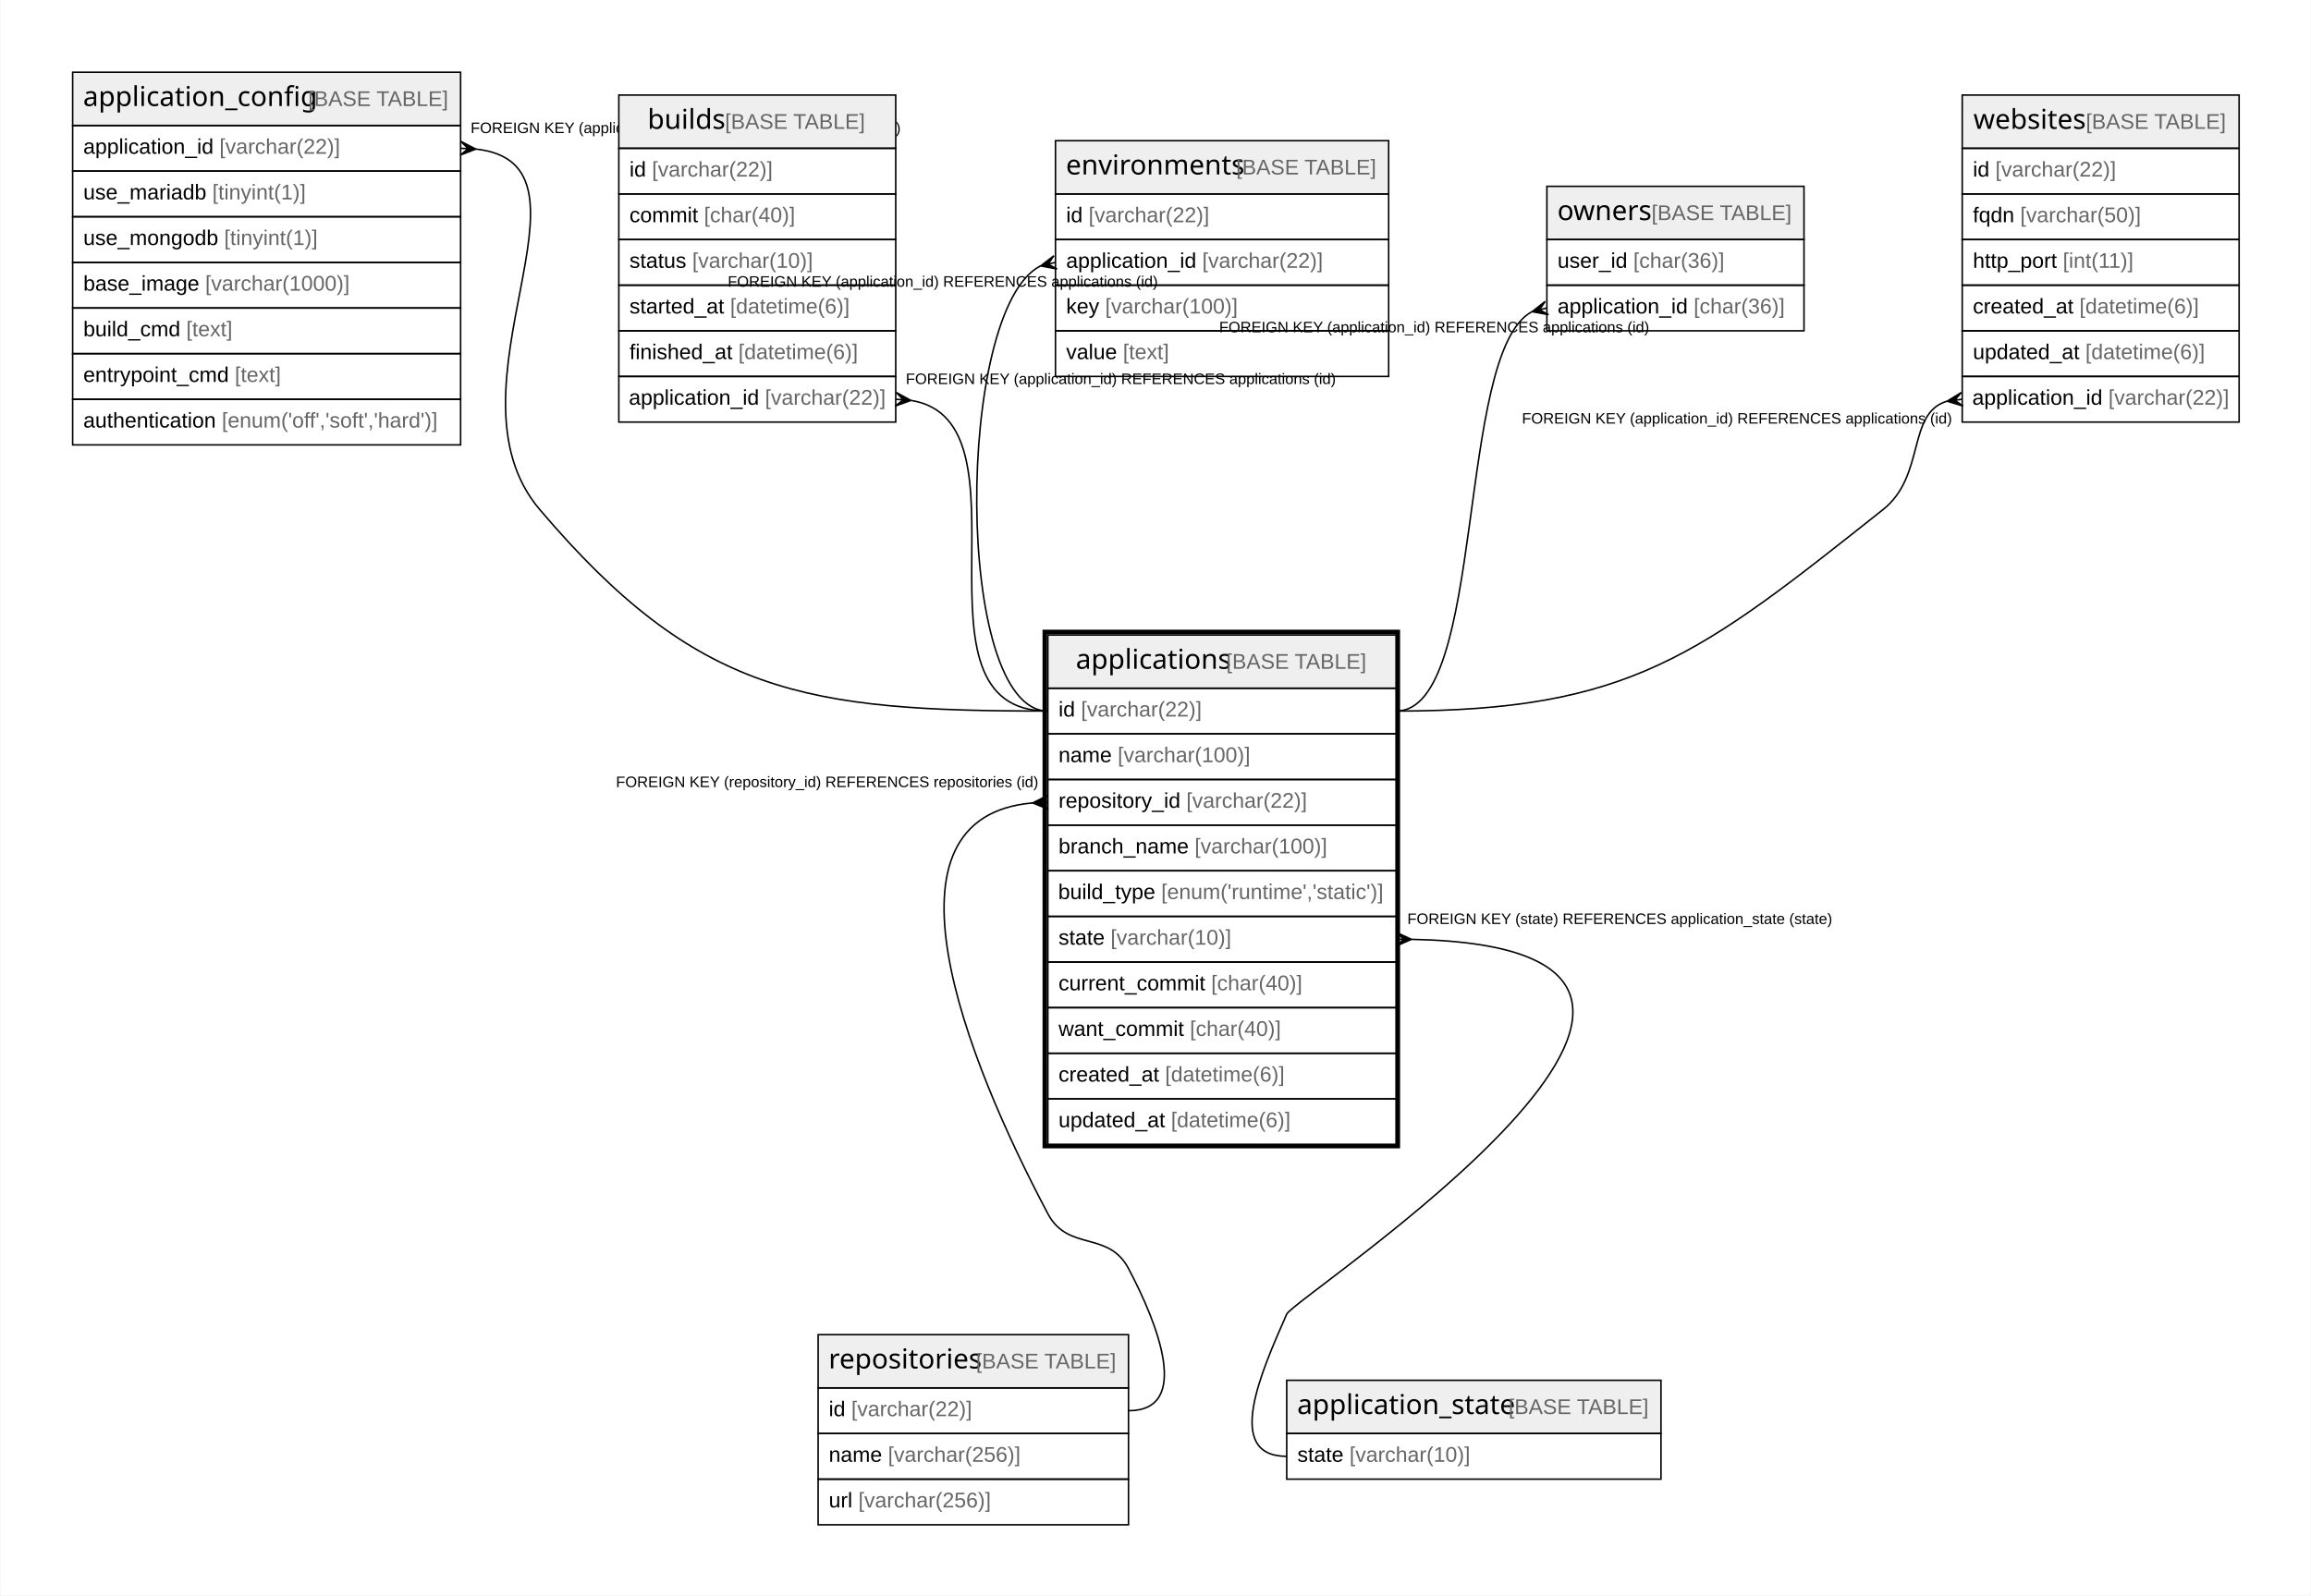
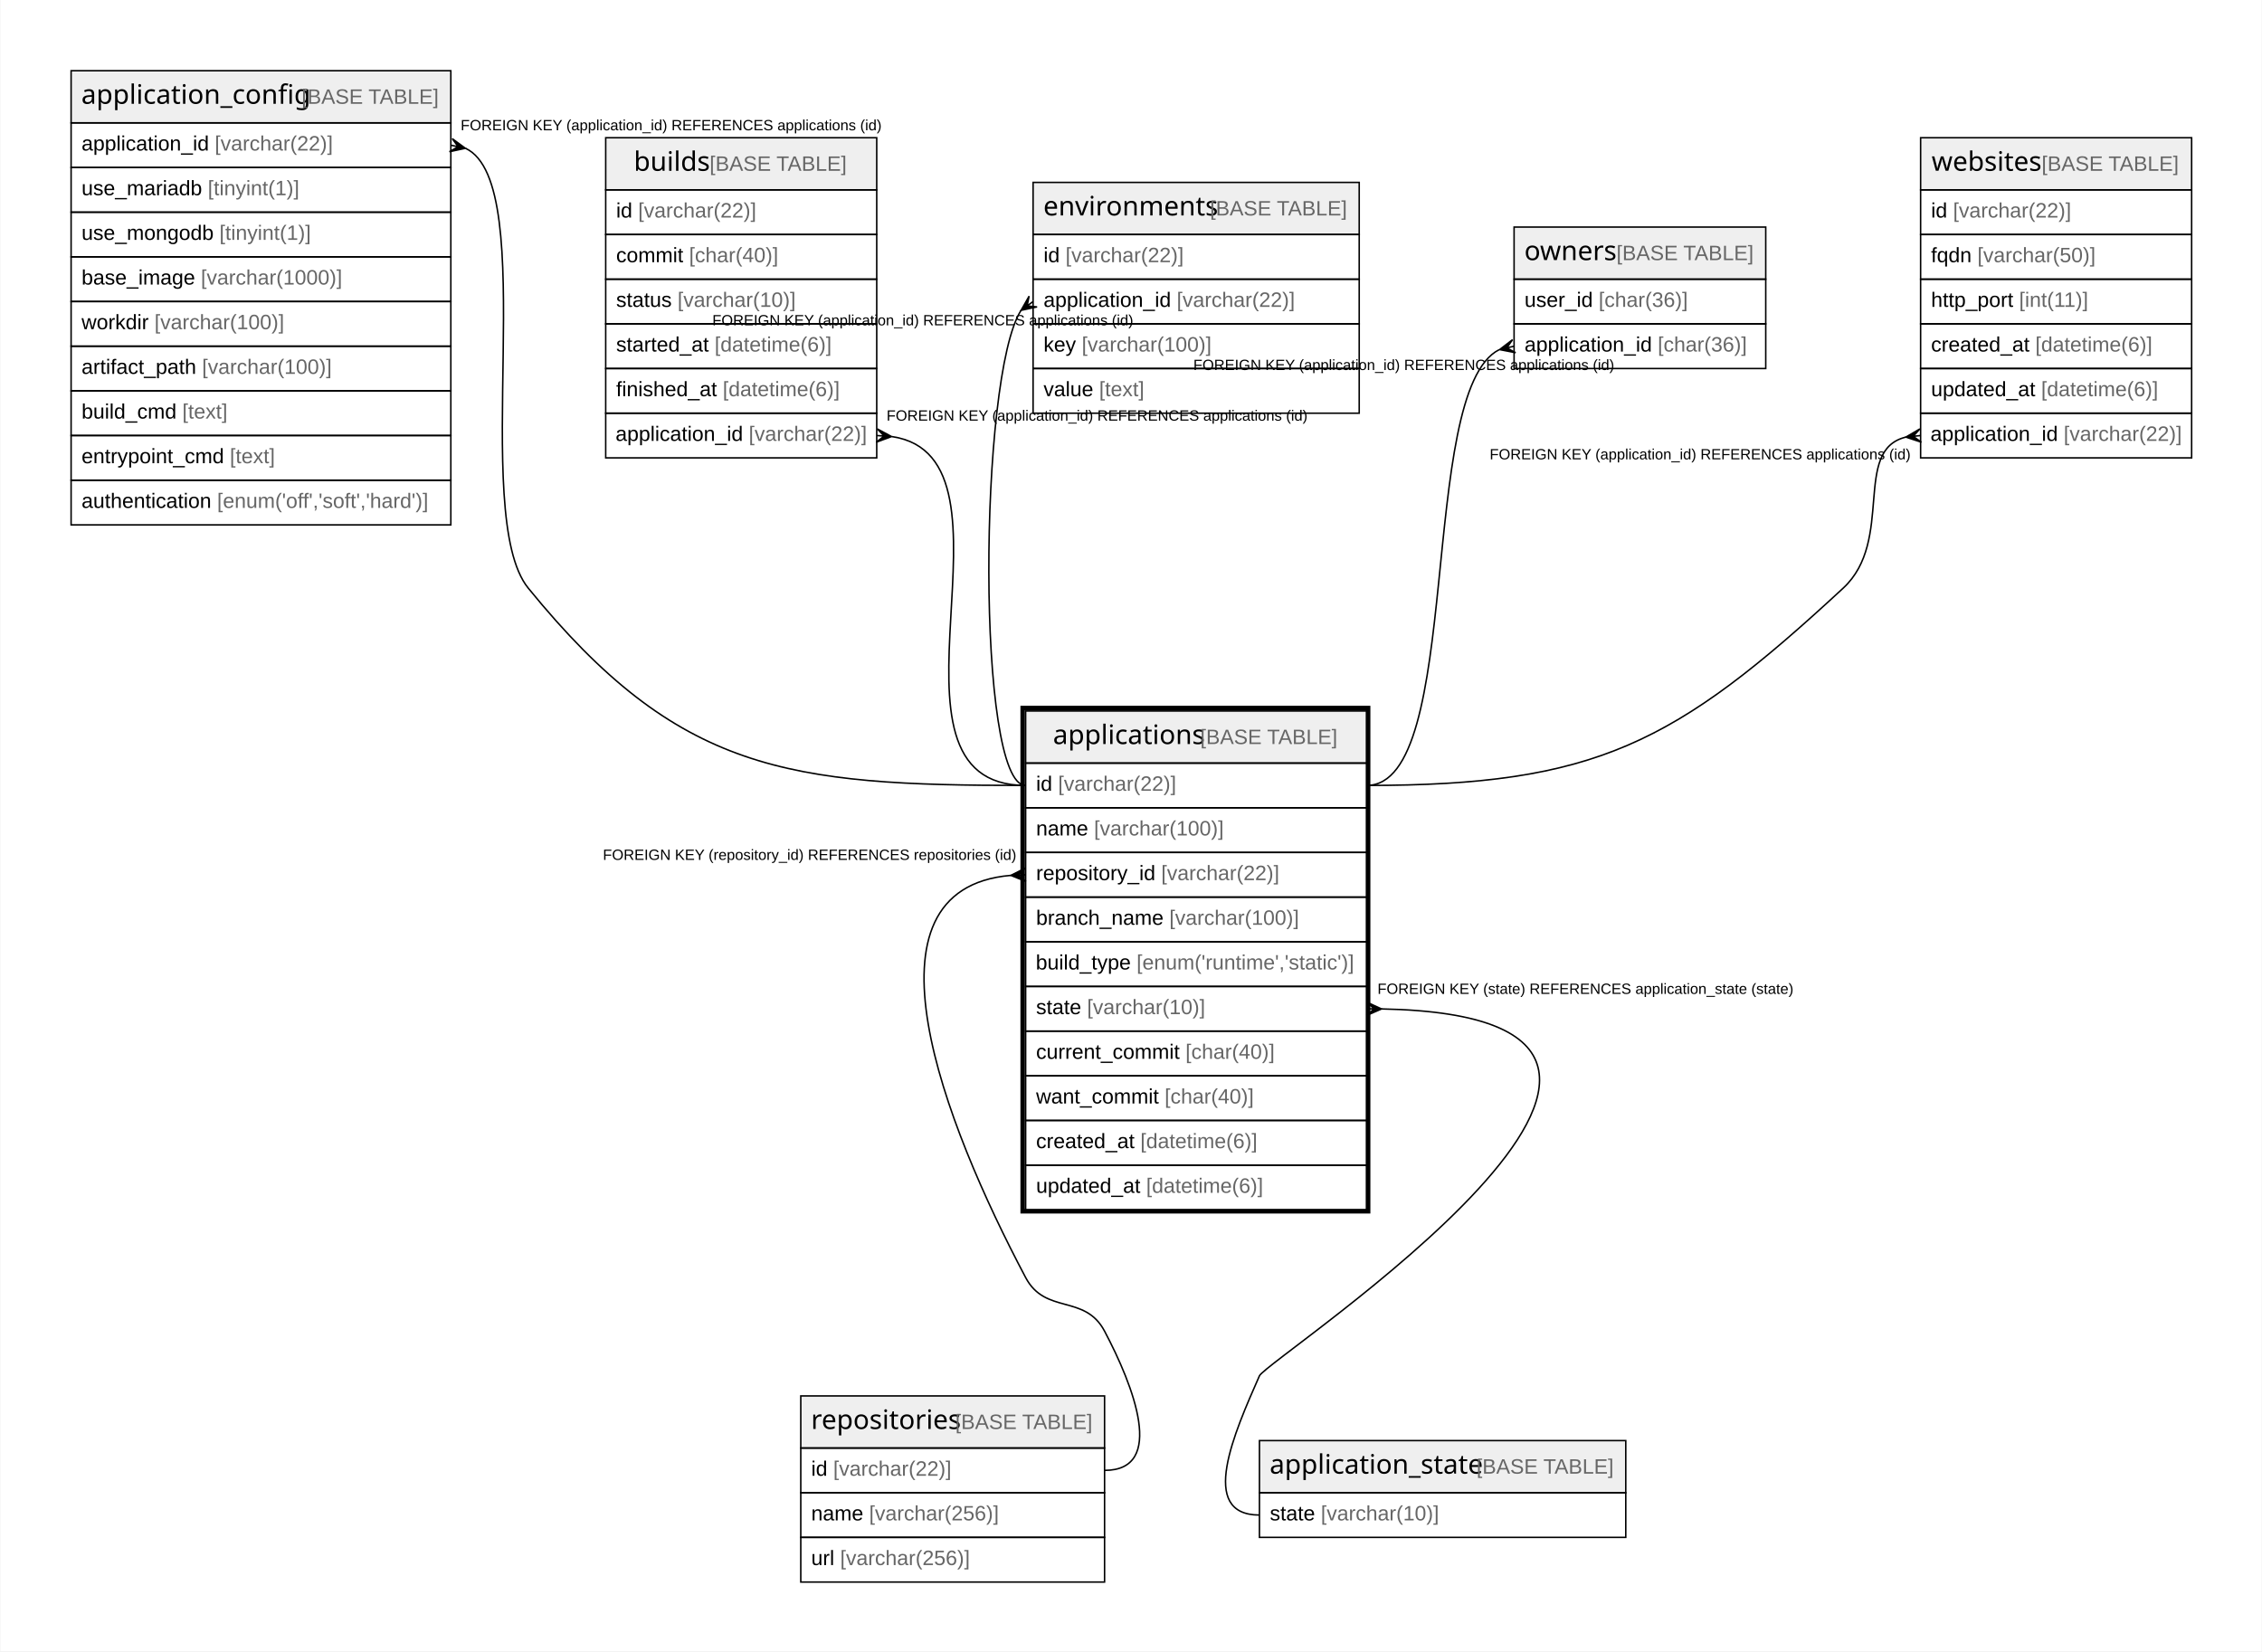
- <svg xmlns="http://www.w3.org/2000/svg" width="1519pt" height="1049pt" viewBox="0.00 0.00 1518.50 1049.00">
-   <g id="graph0" class="graph" transform="scale(1 1) rotate(0) translate(4 1045)">
-     <polygon fill="#ffffff" stroke="transparent" points="-4,4 -4,-1045 1514.5,-1045 1514.5,4 -4,4" />
+ <svg xmlns="http://www.w3.org/2000/svg" width="1519pt" height="1109pt" viewBox="0.00 0.00 1518.50 1109.00">
+   <g id="graph0" class="graph" transform="scale(1 1) rotate(0) translate(4 1105)">
+     <polygon fill="#ffffff" stroke="transparent" points="-4,4 -4,-1105 1514.5,-1105 1514.5,4 -4,4" />
    <g id="node1" class="node">
      <polygon fill="#efefef" stroke="transparent" points="684.5,-592.5 684.5,-627.5 913.5,-627.5 913.5,-592.5 684.5,-592.5" />
      <polygon fill="none" stroke="#000000" points="684.5,-592.5 684.5,-627.5 913.5,-627.5 913.5,-592.5 684.5,-592.5" />
      <text text-anchor="start" x="702.862" y="-605.3" font-family="Arial Bold" font-size="18.00" fill="#000000">applications</text>
      <text text-anchor="start" x="797.884" y="-605.3" font-family="Arial" font-size="14.00" fill="#000000"> </text>
      <text text-anchor="start" x="801.775" y="-605.3" font-family="Arial" font-size="14.00" fill="#666666">[BASE TABLE]</text>
      <polygon fill="none" stroke="#000000" points="684.5,-562.5 684.5,-592.5 913.5,-592.5 913.5,-562.5 684.5,-562.5" />
      <text text-anchor="start" x="691.5" y="-573.9" font-family="Arial" font-size="14.00" fill="#000000">id </text>
      <text text-anchor="start" x="706.28" y="-573.9" font-family="Arial" font-size="14.00" fill="#666666">[varchar(22)]</text>
      <polygon fill="none" stroke="#000000" points="684.5,-532.5 684.5,-562.5 913.5,-562.5 913.5,-532.5 684.5,-532.5" />
      <text text-anchor="start" x="691.5" y="-543.9" font-family="Arial" font-size="14.00" fill="#000000">name </text>
      <text text-anchor="start" x="730.399" y="-543.9" font-family="Arial" font-size="14.00" fill="#666666">[varchar(100)]</text>
      <polygon fill="none" stroke="#000000" points="684.5,-502.5 684.5,-532.5 913.5,-532.5 913.5,-502.5 684.5,-502.5" />
      <text text-anchor="start" x="691.5" y="-513.9" font-family="Arial" font-size="14.00" fill="#000000">repository_id </text>
      <text text-anchor="start" x="775.511" y="-513.9" font-family="Arial" font-size="14.00" fill="#666666">[varchar(22)]</text>
      <polygon fill="none" stroke="#000000" points="684.5,-472.5 684.5,-502.5 913.5,-502.5 913.5,-472.5 684.5,-472.5" />
      <text text-anchor="start" x="691.5" y="-483.9" font-family="Arial" font-size="14.00" fill="#000000">branch_name </text>
      <text text-anchor="start" x="780.973" y="-483.9" font-family="Arial" font-size="14.00" fill="#666666">[varchar(100)]</text>
      <polygon fill="none" stroke="#000000" points="684.5,-442.5 684.5,-472.5 913.5,-472.5 913.5,-442.5 684.5,-442.5" />
      <text text-anchor="start" x="691.301" y="-453.9" font-family="Arial" font-size="14.00" fill="#000000">build_type </text>
      <text text-anchor="start" x="758.991" y="-453.9" font-family="Arial" font-size="14.00" fill="#666666">[enum('runtime','static')]</text>
      <polygon fill="none" stroke="#000000" points="684.5,-412.5 684.5,-442.5 913.5,-442.5 913.5,-412.5 684.5,-412.5" />
      <text text-anchor="start" x="691.5" y="-423.9" font-family="Arial" font-size="14.00" fill="#000000">state </text>
      <text text-anchor="start" x="725.737" y="-423.9" font-family="Arial" font-size="14.00" fill="#666666">[varchar(10)]</text>
      <polygon fill="none" stroke="#000000" points="684.5,-382.5 684.5,-412.5 913.5,-412.5 913.5,-382.5 684.5,-382.5" />
      <text text-anchor="start" x="691.5" y="-393.9" font-family="Arial" font-size="14.00" fill="#000000">current_commit </text>
      <text text-anchor="start" x="791.834" y="-393.9" font-family="Arial" font-size="14.00" fill="#666666">[char(40)]</text>
      <polygon fill="none" stroke="#000000" points="684.5,-352.5 684.5,-382.5 913.5,-382.5 913.5,-352.5 684.5,-352.5" />
      <text text-anchor="start" x="691.5" y="-363.9" font-family="Arial" font-size="14.00" fill="#000000">want_commit </text>
      <text text-anchor="start" x="777.837" y="-363.9" font-family="Arial" font-size="14.00" fill="#666666">[char(40)]</text>
      <polygon fill="none" stroke="#000000" points="684.5,-322.5 684.5,-352.5 913.5,-352.5 913.5,-322.5 684.5,-322.5" />
      <text text-anchor="start" x="691.5" y="-333.9" font-family="Arial" font-size="14.00" fill="#000000">created_at </text>
      <text text-anchor="start" x="761.528" y="-333.9" font-family="Arial" font-size="14.00" fill="#666666">[datetime(6)]</text>
      <polygon fill="none" stroke="#000000" points="684.5,-292.5 684.5,-322.5 913.5,-322.5 913.5,-292.5 684.5,-292.5" />
      <text text-anchor="start" x="691.5" y="-303.9" font-family="Arial" font-size="14.00" fill="#000000">updated_at </text>
      <text text-anchor="start" x="765.433" y="-303.9" font-family="Arial" font-size="14.00" fill="#666666">[datetime(6)]</text>
      <polygon fill="none" stroke="#000000" stroke-width="3" points="682.5,-291.5 682.5,-629.5 914.5,-629.5 914.5,-291.5 682.5,-291.5" />
    </g>
    <g id="node7" class="node">
      <polygon fill="#efefef" stroke="transparent" points="533.5,-132.5 533.5,-167.5 737.5,-167.5 737.5,-132.5 533.5,-132.5" />
      <polygon fill="none" stroke="#000000" points="533.5,-132.5 533.5,-167.5 737.5,-167.5 737.5,-132.5 533.5,-132.5" />
      <text text-anchor="start" x="540.37" y="-145.3" font-family="Arial Bold" font-size="18.00" fill="#000000">repositories</text>
      <text text-anchor="start" x="633.376" y="-145.3" font-family="Arial" font-size="14.00" fill="#000000"> </text>
      <text text-anchor="start" x="637.267" y="-145.3" font-family="Arial" font-size="14.00" fill="#666666">[BASE TABLE]</text>
      <polygon fill="none" stroke="#000000" points="533.5,-102.5 533.5,-132.5 737.5,-132.5 737.5,-102.5 533.5,-102.5" />
      <text text-anchor="start" x="540.5" y="-113.9" font-family="Arial" font-size="14.00" fill="#000000">id </text>
      <text text-anchor="start" x="555.28" y="-113.9" font-family="Arial" font-size="14.00" fill="#666666">[varchar(22)]</text>
      <polygon fill="none" stroke="#000000" points="533.5,-72.5 533.5,-102.5 737.5,-102.5 737.5,-72.5 533.5,-72.5" />
      <text text-anchor="start" x="540.5" y="-83.9" font-family="Arial" font-size="14.00" fill="#000000">name </text>
      <text text-anchor="start" x="579.399" y="-83.9" font-family="Arial" font-size="14.00" fill="#666666">[varchar(256)]</text>
      <polygon fill="none" stroke="#000000" points="533.5,-42.5 533.5,-72.5 737.5,-72.5 737.5,-42.5 533.5,-42.5" />
      <text text-anchor="start" x="540.5" y="-53.9" font-family="Arial" font-size="14.00" fill="#000000">url </text>
      <text text-anchor="start" x="559.94" y="-53.9" font-family="Arial" font-size="14.00" fill="#666666">[varchar(256)]</text>
    </g>
    <g id="edge6" class="edge">
      <path fill="none" stroke="#000000" d="M674.403,-517.083C568.019,-507.925 629.88,-350.129 684.5,-247 697.828,-221.836 724.172,-236.164 737.5,-211 756.949,-174.277 779.056,-117.5 737.5,-117.5" />
      <polygon fill="#000000" stroke="#000000" points="674.509,-517.087 684.314,-521.996 679.504,-517.293 684.5,-517.5 684.5,-517.5 684.5,-517.5 679.504,-517.293 684.686,-513.004 674.509,-517.087 674.509,-517.087" />
      <text text-anchor="start" x="400.611" y="-527.5" font-family="Arial" font-size="10.00" fill="#000000">FOREIGN KEY (repository_id) REFERENCES repositories (id)</text>
    </g>
    <g id="node8" class="node">
      <polygon fill="#efefef" stroke="transparent" points="841.5,-102.5 841.5,-137.5 1087.5,-137.5 1087.5,-102.5 841.5,-102.5" />
      <polygon fill="none" stroke="#000000" points="841.5,-102.5 841.5,-137.5 1087.5,-137.5 1087.5,-102.5 841.5,-102.5" />
      <text text-anchor="start" x="848.351" y="-115.3" font-family="Arial Bold" font-size="18.00" fill="#000000">application_state</text>
      <text text-anchor="start" x="983.396" y="-115.3" font-family="Arial" font-size="14.00" fill="#000000"> </text>
      <text text-anchor="start" x="987.286" y="-115.3" font-family="Arial" font-size="14.00" fill="#666666">[BASE TABLE]</text>
      <polygon fill="none" stroke="#000000" points="841.5,-72.5 841.5,-102.5 1087.5,-102.5 1087.5,-72.5 841.5,-72.5" />
      <text text-anchor="start" x="848.5" y="-83.9" font-family="Arial" font-size="14.00" fill="#000000">state </text>
      <text text-anchor="start" x="882.737" y="-83.9" font-family="Arial" font-size="14.00" fill="#666666">[varchar(10)]</text>
    </g>
    <g id="edge7" class="edge">
      <path fill="none" stroke="#000000" d="M923.638,-427.404C1201.093,-422.023 846.505,-192.378 841.5,-181 824.767,-142.962 799.944,-87.5 841.5,-87.5" />
      <polygon fill="#000000" stroke="#000000" points="923.5,-427.405 913.457,-423 918.5,-427.453 913.5,-427.5 913.5,-427.5 913.5,-427.5 918.5,-427.453 913.543,-432 923.5,-427.405 923.5,-427.405" />
      <text text-anchor="start" x="920.761" y="-437.5" font-family="Arial" font-size="10.00" fill="#000000">FOREIGN KEY (state) REFERENCES application_state (state)</text>
    </g>
    <g id="node2" class="node">
-       <polygon fill="#efefef" stroke="transparent" points="43.5,-962.5 43.5,-997.5 298.5,-997.5 298.5,-962.5 43.5,-962.5" />
-       <polygon fill="none" stroke="#000000" points="43.5,-962.5 43.5,-997.5 298.5,-997.5 298.5,-962.5 43.5,-962.5" />
-       <text text-anchor="start" x="50.352" y="-975.3" font-family="Arial Bold" font-size="18.00" fill="#000000">application_config</text>
-       <text text-anchor="start" x="194.395" y="-975.3" font-family="Arial" font-size="14.00" fill="#000000"> </text>
-       <text text-anchor="start" x="198.285" y="-975.3" font-family="Arial" font-size="14.00" fill="#666666">[BASE TABLE]</text>
+       <polygon fill="#efefef" stroke="transparent" points="43.5,-1022.5 43.5,-1057.5 298.5,-1057.5 298.5,-1022.5 43.5,-1022.5" />
+       <polygon fill="none" stroke="#000000" points="43.5,-1022.5 43.5,-1057.5 298.5,-1057.5 298.5,-1022.5 43.5,-1022.5" />
+       <text text-anchor="start" x="50.352" y="-1035.3" font-family="Arial Bold" font-size="18.00" fill="#000000">application_config</text>
+       <text text-anchor="start" x="194.395" y="-1035.3" font-family="Arial" font-size="14.00" fill="#000000"> </text>
+       <text text-anchor="start" x="198.285" y="-1035.3" font-family="Arial" font-size="14.00" fill="#666666">[BASE TABLE]</text>
+       <polygon fill="none" stroke="#000000" points="43.5,-992.5 43.5,-1022.5 298.5,-1022.5 298.5,-992.5 43.5,-992.5" />
+       <text text-anchor="start" x="50.5" y="-1003.9" font-family="Arial" font-size="14.00" fill="#000000">application_id </text>
+       <text text-anchor="start" x="139.968" y="-1003.9" font-family="Arial" font-size="14.00" fill="#666666">[varchar(22)]</text>
+       <polygon fill="none" stroke="#000000" points="43.5,-962.5 43.5,-992.5 298.5,-992.5 298.5,-962.5 43.5,-962.5" />
+       <text text-anchor="start" x="50.5" y="-973.9" font-family="Arial" font-size="14.00" fill="#000000">use_mariadb </text>
+       <text text-anchor="start" x="135.297" y="-973.9" font-family="Arial" font-size="14.00" fill="#666666">[tinyint(1)]</text>
      <polygon fill="none" stroke="#000000" points="43.5,-932.5 43.5,-962.5 298.5,-962.5 298.5,-932.5 43.5,-932.5" />
-       <text text-anchor="start" x="50.5" y="-943.9" font-family="Arial" font-size="14.00" fill="#000000">application_id </text>
-       <text text-anchor="start" x="139.968" y="-943.9" font-family="Arial" font-size="14.00" fill="#666666">[varchar(22)]</text>
+       <text text-anchor="start" x="50.5" y="-943.9" font-family="Arial" font-size="14.00" fill="#000000">use_mongodb </text>
+       <text text-anchor="start" x="143.095" y="-943.9" font-family="Arial" font-size="14.00" fill="#666666">[tinyint(1)]</text>
      <polygon fill="none" stroke="#000000" points="43.5,-902.5 43.5,-932.5 298.5,-932.5 298.5,-902.5 43.5,-902.5" />
-       <text text-anchor="start" x="50.5" y="-913.9" font-family="Arial" font-size="14.00" fill="#000000">use_mariadb </text>
-       <text text-anchor="start" x="135.297" y="-913.9" font-family="Arial" font-size="14.00" fill="#666666">[tinyint(1)]</text>
+       <text text-anchor="start" x="50.5" y="-913.9" font-family="Arial" font-size="14.00" fill="#000000">base_image </text>
+       <text text-anchor="start" x="130.636" y="-913.9" font-family="Arial" font-size="14.00" fill="#666666">[varchar(1000)]</text>
      <polygon fill="none" stroke="#000000" points="43.5,-872.5 43.5,-902.5 298.5,-902.5 298.5,-872.5 43.5,-872.5" />
-       <text text-anchor="start" x="50.5" y="-883.9" font-family="Arial" font-size="14.00" fill="#000000">use_mongodb </text>
-       <text text-anchor="start" x="143.095" y="-883.9" font-family="Arial" font-size="14.00" fill="#666666">[tinyint(1)]</text>
+       <text text-anchor="start" x="50.5" y="-883.9" font-family="Arial" font-size="14.00" fill="#000000">workdir </text>
+       <text text-anchor="start" x="99.49" y="-883.9" font-family="Arial" font-size="14.00" fill="#666666">[varchar(100)]</text>
      <polygon fill="none" stroke="#000000" points="43.5,-842.5 43.5,-872.5 298.5,-872.5 298.5,-842.5 43.5,-842.5" />
-       <text text-anchor="start" x="50.5" y="-853.9" font-family="Arial" font-size="14.00" fill="#000000">base_image </text>
-       <text text-anchor="start" x="130.636" y="-853.9" font-family="Arial" font-size="14.00" fill="#666666">[varchar(1000)]</text>
+       <text text-anchor="start" x="50.5" y="-853.9" font-family="Arial" font-size="14.00" fill="#000000">artifact_path </text>
+       <text text-anchor="start" x="131.416" y="-853.9" font-family="Arial" font-size="14.00" fill="#666666">[varchar(100)]</text>
      <polygon fill="none" stroke="#000000" points="43.5,-812.5 43.5,-842.5 298.5,-842.5 298.5,-812.5 43.5,-812.5" />
      <text text-anchor="start" x="50.5" y="-823.9" font-family="Arial" font-size="14.00" fill="#000000">build_cmd </text>
      <text text-anchor="start" x="118.177" y="-823.9" font-family="Arial" font-size="14.00" fill="#666666">[text]</text>
      <polygon fill="none" stroke="#000000" points="43.5,-782.5 43.5,-812.5 298.5,-812.5 298.5,-782.5 43.5,-782.5" />
      <text text-anchor="start" x="50.5" y="-793.9" font-family="Arial" font-size="14.00" fill="#000000">entrypoint_cmd </text>
      <text text-anchor="start" x="150.078" y="-793.9" font-family="Arial" font-size="14.00" fill="#666666">[text]</text>
      <polygon fill="none" stroke="#000000" points="43.5,-752.5 43.5,-782.5 298.5,-782.5 298.5,-752.5 43.5,-752.5" />
      <text text-anchor="start" x="50.5" y="-763.9" font-family="Arial" font-size="14.00" fill="#000000">authentication </text>
      <text text-anchor="start" x="141.536" y="-763.9" font-family="Arial" font-size="14.00" fill="#666666">[enum('off','soft','hard')]</text>
    </g>
    <g id="edge1" class="edge">
-       <path fill="none" stroke="#000000" d="M308.505,-946.995C398.403,-937.277 282.854,-789.609 350.5,-710 453.91,-588.303 524.801,-577.5 684.5,-577.5" />
-       <polygon fill="#000000" stroke="#000000" points="308.487,-946.996 298.273,-943.006 303.494,-947.248 298.5,-947.5 298.5,-947.5 298.5,-947.5 303.494,-947.248 298.727,-951.994 308.487,-946.996 308.487,-946.996" />
-       <text text-anchor="start" x="305.102" y="-957.5" font-family="Arial" font-size="10.00" fill="#000000">FOREIGN KEY (application_id) REFERENCES applications (id)</text>
+       <path fill="none" stroke="#000000" d="M308.43,-1005.37C359.626,-981.233 310.455,-759.208 350.5,-710 451.3,-586.133 524.801,-577.5 684.5,-577.5" />
+       <polygon fill="#000000" stroke="#000000" points="308.277,-1005.402 297.556,-1003.1 303.389,-1006.451 298.5,-1007.5 298.5,-1007.5 298.5,-1007.5 303.389,-1006.451 299.444,-1011.9 308.277,-1005.402 308.277,-1005.402" />
+       <text text-anchor="start" x="305.102" y="-1017.5" font-family="Arial" font-size="10.00" fill="#000000">FOREIGN KEY (application_id) REFERENCES applications (id)</text>
    </g>
    <g id="node3" class="node">
-       <polygon fill="#efefef" stroke="transparent" points="402.5,-947.5 402.5,-982.5 584.5,-982.5 584.5,-947.5 402.5,-947.5" />
-       <polygon fill="none" stroke="#000000" points="402.5,-947.5 402.5,-982.5 584.5,-982.5 584.5,-947.5 402.5,-947.5" />
-       <text text-anchor="start" x="421.37" y="-960.3" font-family="Arial Bold" font-size="18.00" fill="#000000">builds</text>
-       <text text-anchor="start" x="468.377" y="-960.3" font-family="Arial" font-size="14.00" fill="#000000"> </text>
-       <text text-anchor="start" x="472.267" y="-960.3" font-family="Arial" font-size="14.00" fill="#666666">[BASE TABLE]</text>
+       <polygon fill="#efefef" stroke="transparent" points="402.5,-977.5 402.5,-1012.5 584.5,-1012.5 584.5,-977.5 402.5,-977.5" />
+       <polygon fill="none" stroke="#000000" points="402.5,-977.5 402.5,-1012.5 584.5,-1012.5 584.5,-977.5 402.5,-977.5" />
+       <text text-anchor="start" x="421.37" y="-990.3" font-family="Arial Bold" font-size="18.00" fill="#000000">builds</text>
+       <text text-anchor="start" x="468.377" y="-990.3" font-family="Arial" font-size="14.00" fill="#000000"> </text>
+       <text text-anchor="start" x="472.267" y="-990.3" font-family="Arial" font-size="14.00" fill="#666666">[BASE TABLE]</text>
+       <polygon fill="none" stroke="#000000" points="402.5,-947.5 402.5,-977.5 584.5,-977.5 584.5,-947.5 402.5,-947.5" />
+       <text text-anchor="start" x="409.5" y="-958.9" font-family="Arial" font-size="14.00" fill="#000000">id </text>
+       <text text-anchor="start" x="424.28" y="-958.9" font-family="Arial" font-size="14.00" fill="#666666">[varchar(22)]</text>
      <polygon fill="none" stroke="#000000" points="402.5,-917.5 402.5,-947.5 584.5,-947.5 584.5,-917.5 402.5,-917.5" />
-       <text text-anchor="start" x="409.5" y="-928.9" font-family="Arial" font-size="14.00" fill="#000000">id </text>
-       <text text-anchor="start" x="424.28" y="-928.9" font-family="Arial" font-size="14.00" fill="#666666">[varchar(22)]</text>
+       <text text-anchor="start" x="409.5" y="-928.9" font-family="Arial" font-size="14.00" fill="#000000">commit </text>
+       <text text-anchor="start" x="458.492" y="-928.9" font-family="Arial" font-size="14.00" fill="#666666">[char(40)]</text>
      <polygon fill="none" stroke="#000000" points="402.5,-887.5 402.5,-917.5 584.5,-917.5 584.5,-887.5 402.5,-887.5" />
-       <text text-anchor="start" x="409.5" y="-898.9" font-family="Arial" font-size="14.00" fill="#000000">commit </text>
-       <text text-anchor="start" x="458.492" y="-898.9" font-family="Arial" font-size="14.00" fill="#666666">[char(40)]</text>
+       <text text-anchor="start" x="409.5" y="-898.9" font-family="Arial" font-size="14.00" fill="#000000">status </text>
+       <text text-anchor="start" x="450.737" y="-898.9" font-family="Arial" font-size="14.00" fill="#666666">[varchar(10)]</text>
      <polygon fill="none" stroke="#000000" points="402.5,-857.5 402.5,-887.5 584.5,-887.5 584.5,-857.5 402.5,-857.5" />
-       <text text-anchor="start" x="409.5" y="-868.9" font-family="Arial" font-size="14.00" fill="#000000">status </text>
-       <text text-anchor="start" x="450.737" y="-868.9" font-family="Arial" font-size="14.00" fill="#666666">[varchar(10)]</text>
+       <text text-anchor="start" x="409.5" y="-868.9" font-family="Arial" font-size="14.00" fill="#000000">started_at </text>
+       <text text-anchor="start" x="475.636" y="-868.9" font-family="Arial" font-size="14.00" fill="#666666">[datetime(6)]</text>
      <polygon fill="none" stroke="#000000" points="402.5,-827.5 402.5,-857.5 584.5,-857.5 584.5,-827.5 402.5,-827.5" />
-       <text text-anchor="start" x="409.5" y="-838.9" font-family="Arial" font-size="14.00" fill="#000000">started_at </text>
-       <text text-anchor="start" x="475.636" y="-838.9" font-family="Arial" font-size="14.00" fill="#666666">[datetime(6)]</text>
+       <text text-anchor="start" x="409.5" y="-838.9" font-family="Arial" font-size="14.00" fill="#000000">finished_at </text>
+       <text text-anchor="start" x="481.081" y="-838.9" font-family="Arial" font-size="14.00" fill="#666666">[datetime(6)]</text>
      <polygon fill="none" stroke="#000000" points="402.5,-797.5 402.5,-827.5 584.5,-827.5 584.5,-797.5 402.5,-797.5" />
-       <text text-anchor="start" x="409.5" y="-808.9" font-family="Arial" font-size="14.00" fill="#000000">finished_at </text>
-       <text text-anchor="start" x="481.081" y="-808.9" font-family="Arial" font-size="14.00" fill="#666666">[datetime(6)]</text>
-       <polygon fill="none" stroke="#000000" points="402.5,-767.5 402.5,-797.5 584.5,-797.5 584.5,-767.5 402.5,-767.5" />
-       <text text-anchor="start" x="409.098" y="-778.9" font-family="Arial" font-size="14.00" fill="#000000">application_id </text>
-       <text text-anchor="start" x="498.566" y="-778.9" font-family="Arial" font-size="14.00" fill="#666666">[varchar(22)]</text>
+       <text text-anchor="start" x="409.098" y="-808.9" font-family="Arial" font-size="14.00" fill="#000000">application_id </text>
+       <text text-anchor="start" x="498.566" y="-808.9" font-family="Arial" font-size="14.00" fill="#666666">[varchar(22)]</text>
    </g>
    <g id="edge2" class="edge">
-       <path fill="none" stroke="#000000" d="M594.708,-781.716C678.715,-767.953 586.79,-577.5 684.5,-577.5" />
-       <polygon fill="#000000" stroke="#000000" points="594.471,-781.735 584.156,-778.013 589.485,-782.117 584.5,-782.5 584.5,-782.5 584.5,-782.5 589.485,-782.117 584.844,-786.987 594.471,-781.735 594.471,-781.735" />
-       <text text-anchor="start" x="591.102" y="-792.5" font-family="Arial" font-size="10.00" fill="#000000">FOREIGN KEY (application_id) REFERENCES applications (id)</text>
+       <path fill="none" stroke="#000000" d="M594.741,-811.784C690.071,-797.598 574.65,-577.5 684.5,-577.5" />
+       <polygon fill="#000000" stroke="#000000" points="594.476,-811.802 584.186,-808.011 589.488,-812.151 584.5,-812.5 584.5,-812.5 584.5,-812.5 589.488,-812.151 584.814,-816.989 594.476,-811.802 594.476,-811.802" />
+       <text text-anchor="start" x="591.102" y="-822.5" font-family="Arial" font-size="10.00" fill="#000000">FOREIGN KEY (application_id) REFERENCES applications (id)</text>
    </g>
    <g id="node4" class="node">
-       <polygon fill="#efefef" stroke="transparent" points="689.5,-917.5 689.5,-952.5 908.5,-952.5 908.5,-917.5 689.5,-917.5" />
-       <polygon fill="none" stroke="#000000" points="689.5,-917.5 689.5,-952.5 908.5,-952.5 908.5,-917.5 689.5,-917.5" />
-       <text text-anchor="start" x="696.364" y="-930.3" font-family="Arial Bold" font-size="18.00" fill="#000000">environments</text>
-       <text text-anchor="start" x="804.382" y="-930.3" font-family="Arial" font-size="14.00" fill="#000000"> </text>
-       <text text-anchor="start" x="808.273" y="-930.3" font-family="Arial" font-size="14.00" fill="#666666">[BASE TABLE]</text>
+       <polygon fill="#efefef" stroke="transparent" points="689.5,-947.5 689.5,-982.5 908.5,-982.5 908.5,-947.5 689.5,-947.5" />
+       <polygon fill="none" stroke="#000000" points="689.5,-947.5 689.5,-982.5 908.5,-982.5 908.5,-947.5 689.5,-947.5" />
+       <text text-anchor="start" x="696.364" y="-960.3" font-family="Arial Bold" font-size="18.00" fill="#000000">environments</text>
+       <text text-anchor="start" x="804.382" y="-960.3" font-family="Arial" font-size="14.00" fill="#000000"> </text>
+       <text text-anchor="start" x="808.273" y="-960.3" font-family="Arial" font-size="14.00" fill="#666666">[BASE TABLE]</text>
+       <polygon fill="none" stroke="#000000" points="689.5,-917.5 689.5,-947.5 908.5,-947.5 908.5,-917.5 689.5,-917.5" />
+       <text text-anchor="start" x="696.5" y="-928.9" font-family="Arial" font-size="14.00" fill="#000000">id </text>
+       <text text-anchor="start" x="711.28" y="-928.9" font-family="Arial" font-size="14.00" fill="#666666">[varchar(22)]</text>
      <polygon fill="none" stroke="#000000" points="689.5,-887.5 689.5,-917.5 908.5,-917.5 908.5,-887.5 689.5,-887.5" />
-       <text text-anchor="start" x="696.5" y="-898.9" font-family="Arial" font-size="14.00" fill="#000000">id </text>
-       <text text-anchor="start" x="711.28" y="-898.9" font-family="Arial" font-size="14.00" fill="#666666">[varchar(22)]</text>
+       <text text-anchor="start" x="696.5" y="-898.9" font-family="Arial" font-size="14.00" fill="#000000">application_id </text>
+       <text text-anchor="start" x="785.968" y="-898.9" font-family="Arial" font-size="14.00" fill="#666666">[varchar(22)]</text>
      <polygon fill="none" stroke="#000000" points="689.5,-857.5 689.5,-887.5 908.5,-887.5 908.5,-857.5 689.5,-857.5" />
-       <text text-anchor="start" x="696.5" y="-868.9" font-family="Arial" font-size="14.00" fill="#000000">application_id </text>
-       <text text-anchor="start" x="785.968" y="-868.9" font-family="Arial" font-size="14.00" fill="#666666">[varchar(22)]</text>
+       <text text-anchor="start" x="696.5" y="-868.9" font-family="Arial" font-size="14.00" fill="#000000">key </text>
+       <text text-anchor="start" x="722.173" y="-868.9" font-family="Arial" font-size="14.00" fill="#666666">[varchar(100)]</text>
      <polygon fill="none" stroke="#000000" points="689.5,-827.5 689.5,-857.5 908.5,-857.5 908.5,-827.5 689.5,-827.5" />
-       <text text-anchor="start" x="696.5" y="-838.9" font-family="Arial" font-size="14.00" fill="#000000">key </text>
-       <text text-anchor="start" x="722.173" y="-838.9" font-family="Arial" font-size="14.00" fill="#666666">[varchar(100)]</text>
-       <polygon fill="none" stroke="#000000" points="689.5,-797.5 689.5,-827.5 908.5,-827.5 908.5,-797.5 689.5,-797.5" />
-       <text text-anchor="start" x="696.5" y="-808.9" font-family="Arial" font-size="14.00" fill="#000000">value </text>
-       <text text-anchor="start" x="733.845" y="-808.9" font-family="Arial" font-size="14.00" fill="#666666">[text]</text>
+       <text text-anchor="start" x="696.5" y="-838.9" font-family="Arial" font-size="14.00" fill="#000000">value </text>
+       <text text-anchor="start" x="733.845" y="-838.9" font-family="Arial" font-size="14.00" fill="#666666">[text]</text>
    </g>
    <g id="edge3" class="edge">
-       <path fill="none" stroke="#000000" d="M679.634,-870.125C623.604,-842.207 622.393,-577.5 684.5,-577.5" />
-       <polygon fill="#000000" stroke="#000000" points="679.778,-870.16 688.447,-876.875 684.639,-871.33 689.5,-872.5 689.5,-872.5 689.5,-872.5 684.639,-871.33 690.553,-868.125 679.778,-870.16 679.778,-870.16" />
-       <text text-anchor="start" x="474.102" y="-856.5" font-family="Arial" font-size="10.00" fill="#000000">FOREIGN KEY (application_id) REFERENCES applications (id)</text>
+       <path fill="none" stroke="#000000" d="M681.428,-896.582C652.847,-852.533 651.277,-577.5 684.5,-577.5" />
+       <polygon fill="#000000" stroke="#000000" points="681.435,-896.587 686.839,-906.129 685.468,-899.544 689.5,-902.5 689.5,-902.5 689.5,-902.5 685.468,-899.544 692.161,-898.871 681.435,-896.587 681.435,-896.587" />
+       <text text-anchor="start" x="474.102" y="-886.5" font-family="Arial" font-size="10.00" fill="#000000">FOREIGN KEY (application_id) REFERENCES applications (id)</text>
    </g>
    <g id="node5" class="node">
-       <polygon fill="#efefef" stroke="transparent" points="1012.5,-887.5 1012.5,-922.5 1181.5,-922.5 1181.5,-887.5 1012.5,-887.5" />
-       <polygon fill="none" stroke="#000000" points="1012.5,-887.5 1012.5,-922.5 1181.5,-922.5 1181.5,-887.5 1012.5,-887.5" />
-       <text text-anchor="start" x="1019.371" y="-900.3" font-family="Arial Bold" font-size="18.00" fill="#000000">owners</text>
-       <text text-anchor="start" x="1077.376" y="-900.3" font-family="Arial" font-size="14.00" fill="#000000"> </text>
-       <text text-anchor="start" x="1081.266" y="-900.3" font-family="Arial" font-size="14.00" fill="#666666">[BASE TABLE]</text>
+       <polygon fill="#efefef" stroke="transparent" points="1012.5,-917.5 1012.5,-952.5 1181.5,-952.5 1181.5,-917.5 1012.5,-917.5" />
+       <polygon fill="none" stroke="#000000" points="1012.5,-917.5 1012.5,-952.5 1181.5,-952.5 1181.5,-917.5 1012.5,-917.5" />
+       <text text-anchor="start" x="1019.371" y="-930.3" font-family="Arial Bold" font-size="18.00" fill="#000000">owners</text>
+       <text text-anchor="start" x="1077.376" y="-930.3" font-family="Arial" font-size="14.00" fill="#000000"> </text>
+       <text text-anchor="start" x="1081.266" y="-930.3" font-family="Arial" font-size="14.00" fill="#666666">[BASE TABLE]</text>
+       <polygon fill="none" stroke="#000000" points="1012.5,-887.5 1012.5,-917.5 1181.5,-917.5 1181.5,-887.5 1012.5,-887.5" />
+       <text text-anchor="start" x="1019.5" y="-898.9" font-family="Arial" font-size="14.00" fill="#000000">user_id </text>
+       <text text-anchor="start" x="1069.288" y="-898.9" font-family="Arial" font-size="14.00" fill="#666666">[char(36)]</text>
      <polygon fill="none" stroke="#000000" points="1012.5,-857.5 1012.5,-887.5 1181.5,-887.5 1181.5,-857.5 1012.5,-857.5" />
-       <text text-anchor="start" x="1019.5" y="-868.9" font-family="Arial" font-size="14.00" fill="#000000">user_id </text>
-       <text text-anchor="start" x="1069.288" y="-868.9" font-family="Arial" font-size="14.00" fill="#666666">[char(36)]</text>
-       <polygon fill="none" stroke="#000000" points="1012.5,-827.5 1012.5,-857.5 1181.5,-857.5 1181.5,-827.5 1012.5,-827.5" />
-       <text text-anchor="start" x="1019.5" y="-838.9" font-family="Arial" font-size="14.00" fill="#000000">application_id </text>
-       <text text-anchor="start" x="1108.968" y="-838.9" font-family="Arial" font-size="14.00" fill="#666666">[char(36)]</text>
+       <text text-anchor="start" x="1019.5" y="-868.9" font-family="Arial" font-size="14.00" fill="#000000">application_id </text>
+       <text text-anchor="start" x="1108.968" y="-868.9" font-family="Arial" font-size="14.00" fill="#666666">[char(36)]</text>
    </g>
    <g id="edge4" class="edge">
-       <path fill="none" stroke="#000000" d="M1002.648,-840.046C952.376,-813.331 972.803,-577.5 913.5,-577.5" />
-       <polygon fill="#000000" stroke="#000000" points="1002.797,-840.083 1011.412,-846.867 1007.648,-841.291 1012.5,-842.5 1012.5,-842.5 1012.5,-842.5 1007.648,-841.291 1013.588,-838.133 1002.797,-840.083 1002.797,-840.083" />
-       <text text-anchor="start" x="797.102" y="-826.5" font-family="Arial" font-size="10.00" fill="#000000">FOREIGN KEY (application_id) REFERENCES applications (id)</text>
+       <path fill="none" stroke="#000000" d="M1002.433,-870.125C947.194,-842.207 979.002,-577.5 913.5,-577.5" />
+       <polygon fill="#000000" stroke="#000000" points="1002.767,-870.204 1011.467,-876.88 1007.634,-871.352 1012.5,-872.5 1012.5,-872.5 1012.5,-872.5 1007.634,-871.352 1013.533,-868.12 1002.767,-870.204 1002.767,-870.204" />
+       <text text-anchor="start" x="797.102" y="-856.5" font-family="Arial" font-size="10.00" fill="#000000">FOREIGN KEY (application_id) REFERENCES applications (id)</text>
    </g>
    <g id="node6" class="node">
-       <polygon fill="#efefef" stroke="transparent" points="1285.5,-947.5 1285.5,-982.5 1467.5,-982.5 1467.5,-947.5 1285.5,-947.5" />
-       <polygon fill="none" stroke="#000000" points="1285.5,-947.5 1285.5,-982.5 1467.5,-982.5 1467.5,-947.5 1285.5,-947.5" />
-       <text text-anchor="start" x="1292.869" y="-960.3" font-family="Arial Bold" font-size="18.00" fill="#000000">websites</text>
-       <text text-anchor="start" x="1362.878" y="-960.3" font-family="Arial" font-size="14.00" fill="#000000"> </text>
-       <text text-anchor="start" x="1366.768" y="-960.3" font-family="Arial" font-size="14.00" fill="#666666">[BASE TABLE]</text>
+       <polygon fill="#efefef" stroke="transparent" points="1285.5,-977.5 1285.5,-1012.5 1467.5,-1012.5 1467.5,-977.5 1285.5,-977.5" />
+       <polygon fill="none" stroke="#000000" points="1285.5,-977.5 1285.5,-1012.5 1467.5,-1012.5 1467.5,-977.5 1285.5,-977.5" />
+       <text text-anchor="start" x="1292.869" y="-990.3" font-family="Arial Bold" font-size="18.00" fill="#000000">websites</text>
+       <text text-anchor="start" x="1362.878" y="-990.3" font-family="Arial" font-size="14.00" fill="#000000"> </text>
+       <text text-anchor="start" x="1366.768" y="-990.3" font-family="Arial" font-size="14.00" fill="#666666">[BASE TABLE]</text>
+       <polygon fill="none" stroke="#000000" points="1285.5,-947.5 1285.5,-977.5 1467.5,-977.5 1467.5,-947.5 1285.5,-947.5" />
+       <text text-anchor="start" x="1292.5" y="-958.9" font-family="Arial" font-size="14.00" fill="#000000">id </text>
+       <text text-anchor="start" x="1307.28" y="-958.9" font-family="Arial" font-size="14.00" fill="#666666">[varchar(22)]</text>
      <polygon fill="none" stroke="#000000" points="1285.5,-917.5 1285.5,-947.5 1467.5,-947.5 1467.5,-917.5 1285.5,-917.5" />
-       <text text-anchor="start" x="1292.5" y="-928.9" font-family="Arial" font-size="14.00" fill="#000000">id </text>
-       <text text-anchor="start" x="1307.28" y="-928.9" font-family="Arial" font-size="14.00" fill="#666666">[varchar(22)]</text>
+       <text text-anchor="start" x="1292.5" y="-928.9" font-family="Arial" font-size="14.00" fill="#000000">fqdn </text>
+       <text text-anchor="start" x="1323.629" y="-928.9" font-family="Arial" font-size="14.00" fill="#666666">[varchar(50)]</text>
      <polygon fill="none" stroke="#000000" points="1285.5,-887.5 1285.5,-917.5 1467.5,-917.5 1467.5,-887.5 1285.5,-887.5" />
-       <text text-anchor="start" x="1292.5" y="-898.9" font-family="Arial" font-size="14.00" fill="#000000">fqdn </text>
-       <text text-anchor="start" x="1323.629" y="-898.9" font-family="Arial" font-size="14.00" fill="#666666">[varchar(50)]</text>
+       <text text-anchor="start" x="1292.5" y="-898.9" font-family="Arial" font-size="14.00" fill="#000000">http_port </text>
+       <text text-anchor="start" x="1351.636" y="-898.9" font-family="Arial" font-size="14.00" fill="#666666">[int(11)]</text>
      <polygon fill="none" stroke="#000000" points="1285.5,-857.5 1285.5,-887.5 1467.5,-887.5 1467.5,-857.5 1285.5,-857.5" />
-       <text text-anchor="start" x="1292.5" y="-868.9" font-family="Arial" font-size="14.00" fill="#000000">http_port </text>
-       <text text-anchor="start" x="1351.636" y="-868.9" font-family="Arial" font-size="14.00" fill="#666666">[int(11)]</text>
+       <text text-anchor="start" x="1292.5" y="-868.9" font-family="Arial" font-size="14.00" fill="#000000">created_at </text>
+       <text text-anchor="start" x="1362.528" y="-868.9" font-family="Arial" font-size="14.00" fill="#666666">[datetime(6)]</text>
      <polygon fill="none" stroke="#000000" points="1285.5,-827.5 1285.5,-857.5 1467.5,-857.5 1467.5,-827.5 1285.5,-827.5" />
-       <text text-anchor="start" x="1292.5" y="-838.9" font-family="Arial" font-size="14.00" fill="#000000">created_at </text>
-       <text text-anchor="start" x="1362.528" y="-838.9" font-family="Arial" font-size="14.00" fill="#666666">[datetime(6)]</text>
+       <text text-anchor="start" x="1292.5" y="-838.9" font-family="Arial" font-size="14.00" fill="#000000">updated_at </text>
+       <text text-anchor="start" x="1366.433" y="-838.9" font-family="Arial" font-size="14.00" fill="#666666">[datetime(6)]</text>
      <polygon fill="none" stroke="#000000" points="1285.5,-797.5 1285.5,-827.5 1467.5,-827.5 1467.5,-797.5 1285.5,-797.5" />
-       <text text-anchor="start" x="1292.5" y="-808.9" font-family="Arial" font-size="14.00" fill="#000000">updated_at </text>
-       <text text-anchor="start" x="1366.433" y="-808.9" font-family="Arial" font-size="14.00" fill="#666666">[datetime(6)]</text>
-       <polygon fill="none" stroke="#000000" points="1285.5,-767.5 1285.5,-797.5 1467.5,-797.5 1467.5,-767.5 1285.5,-767.5" />
-       <text text-anchor="start" x="1292.098" y="-778.9" font-family="Arial" font-size="14.00" fill="#000000">application_id </text>
-       <text text-anchor="start" x="1381.566" y="-778.9" font-family="Arial" font-size="14.00" fill="#666666">[varchar(22)]</text>
+       <text text-anchor="start" x="1292.098" y="-808.9" font-family="Arial" font-size="14.00" fill="#000000">application_id </text>
+       <text text-anchor="start" x="1381.566" y="-808.9" font-family="Arial" font-size="14.00" fill="#666666">[varchar(22)]</text>
    </g>
    <g id="edge5" class="edge">
-       <path fill="none" stroke="#000000" d="M1275.452,-781.197C1249.028,-773.374 1261.533,-732.236 1233.5,-710 1112.9,-614.34 1067.432,-577.5 913.5,-577.5" />
-       <polygon fill="#000000" stroke="#000000" points="1275.583,-781.214 1284.921,-786.963 1280.542,-781.857 1285.5,-782.5 1285.5,-782.5 1285.5,-782.5 1280.542,-781.857 1286.079,-778.037 1275.583,-781.214 1275.583,-781.214" />
-       <text text-anchor="start" x="996.102" y="-766.5" font-family="Arial" font-size="10.00" fill="#000000">FOREIGN KEY (application_id) REFERENCES applications (id)</text>
+       <path fill="none" stroke="#000000" d="M1275.508,-811.421C1239.437,-802.619 1268.201,-742.13 1233.5,-710 1120.549,-605.419 1067.432,-577.5 913.5,-577.5" />
+       <polygon fill="#000000" stroke="#000000" points="1275.558,-811.426 1285.017,-816.974 1280.529,-811.963 1285.5,-812.5 1285.5,-812.5 1285.5,-812.5 1280.529,-811.963 1285.983,-808.026 1275.558,-811.426 1275.558,-811.426" />
+       <text text-anchor="start" x="996.102" y="-796.5" font-family="Arial" font-size="10.00" fill="#000000">FOREIGN KEY (application_id) REFERENCES applications (id)</text>
    </g>
  </g>
</svg>
